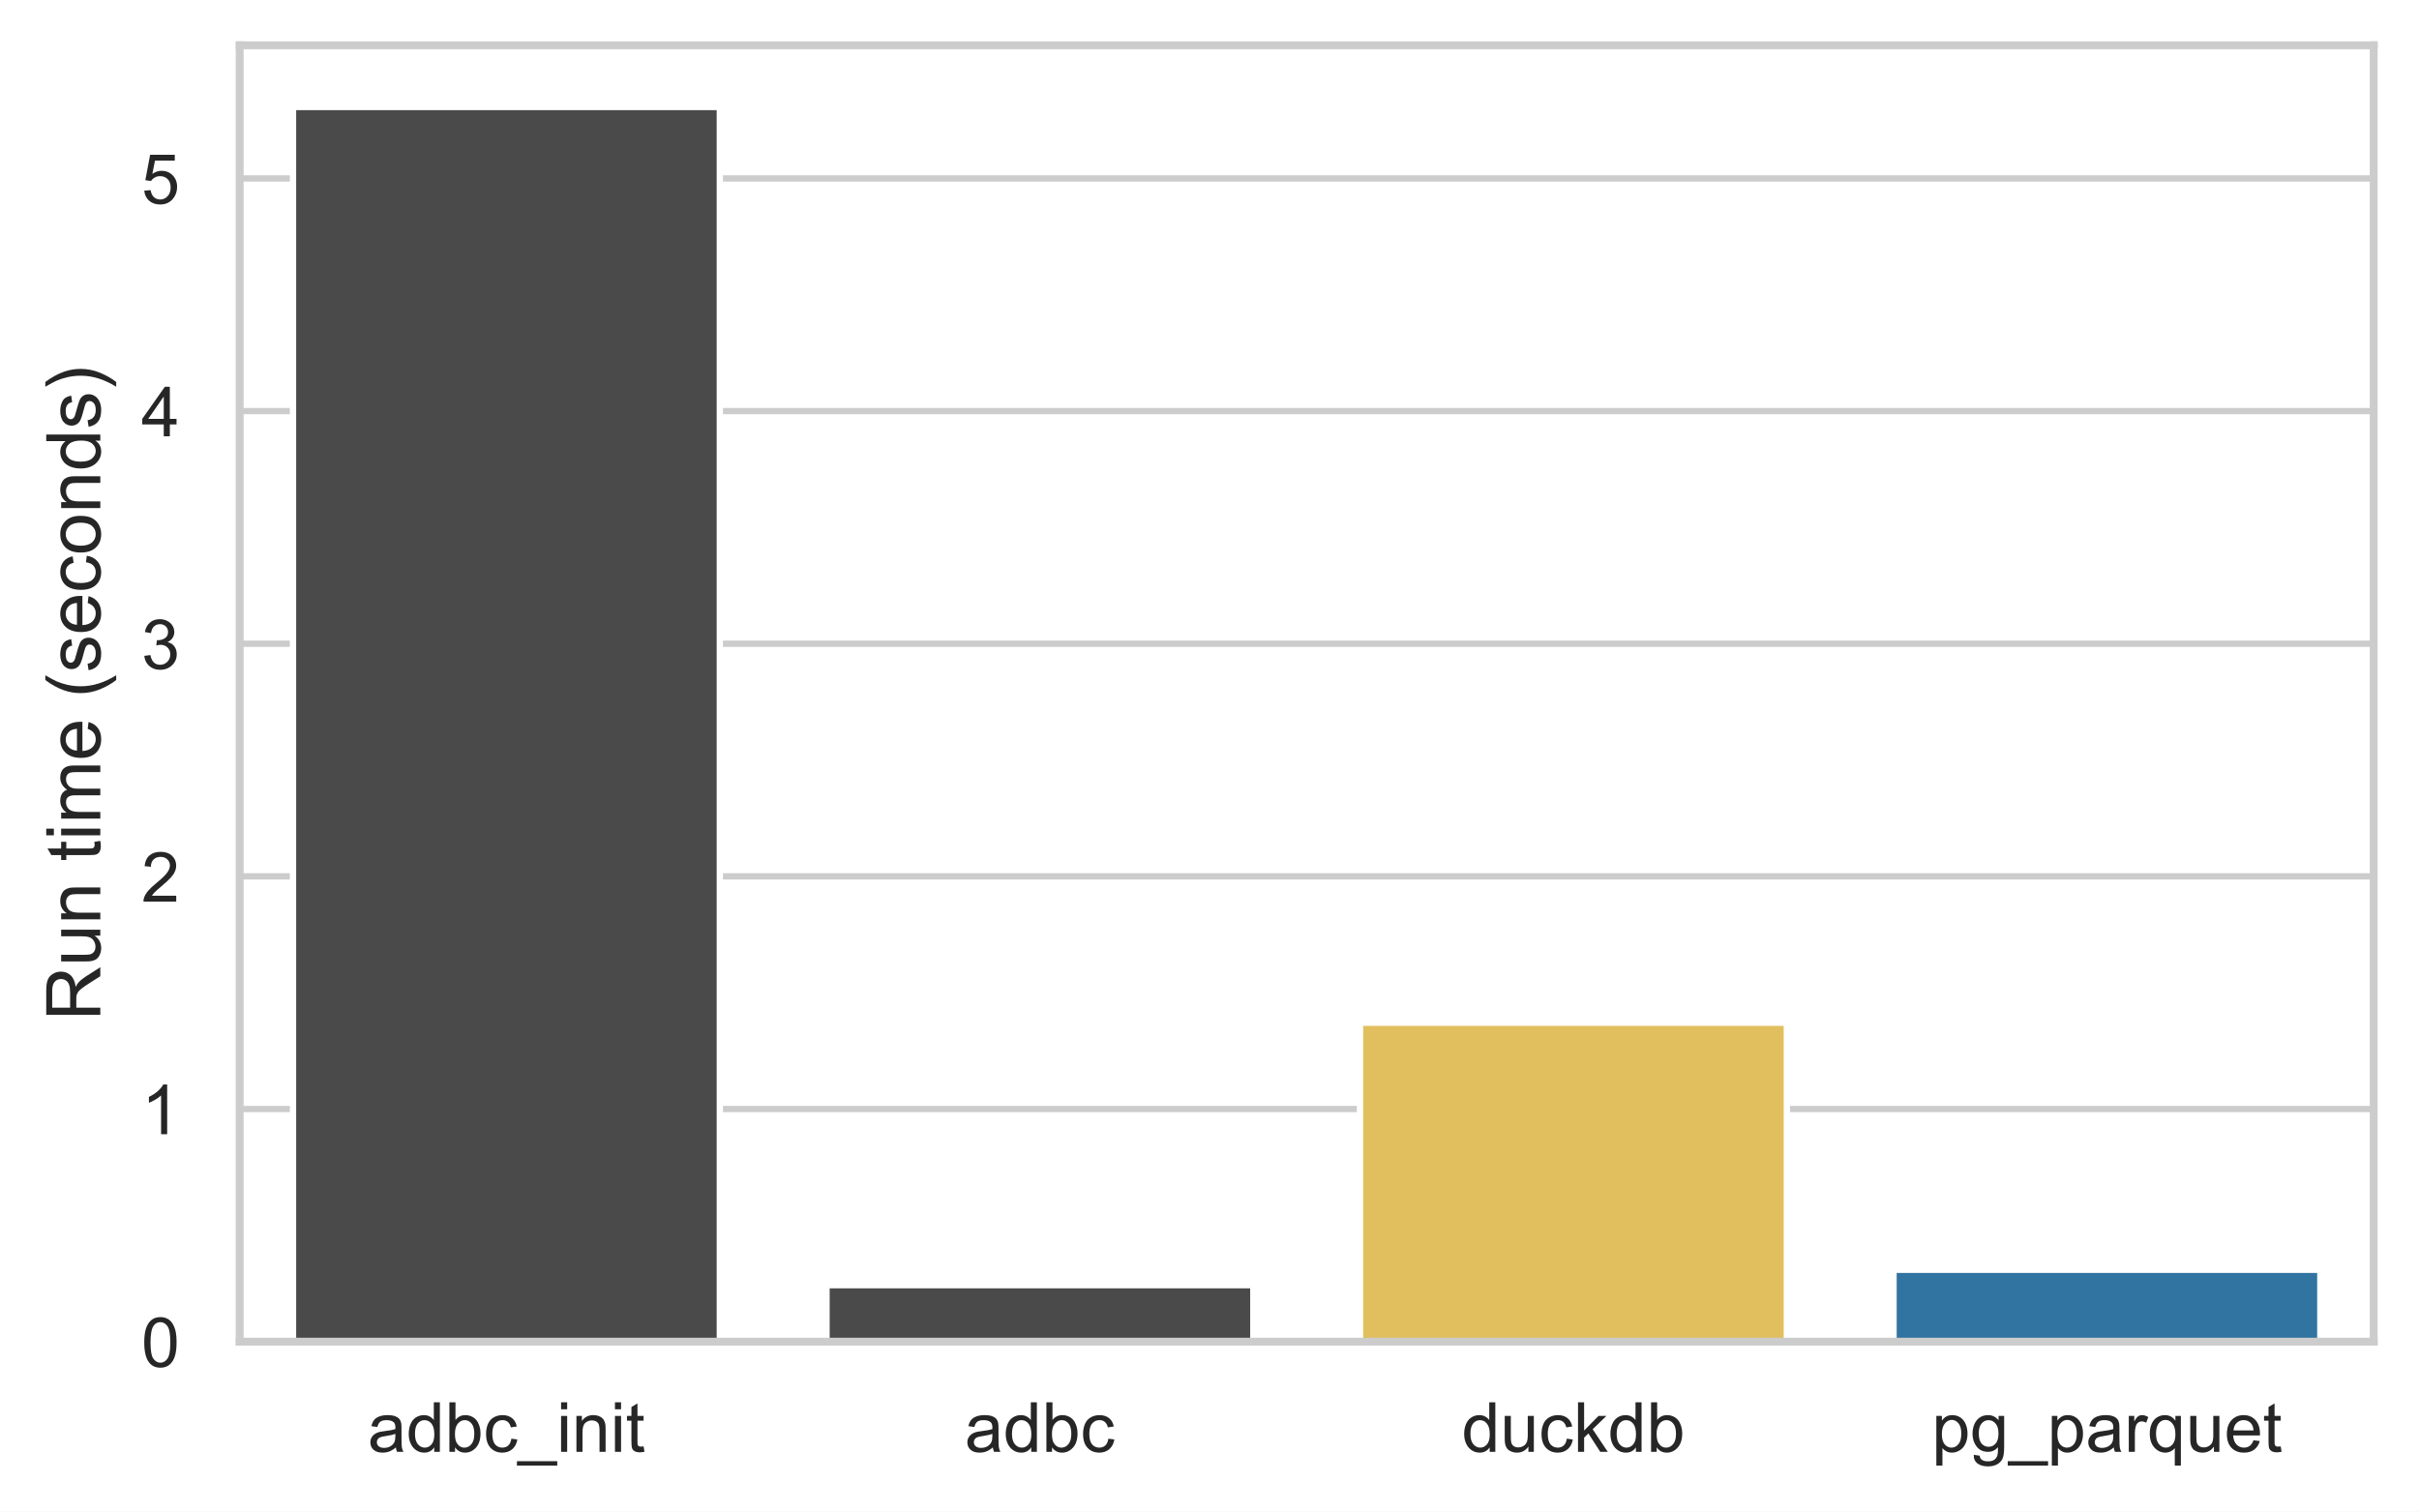
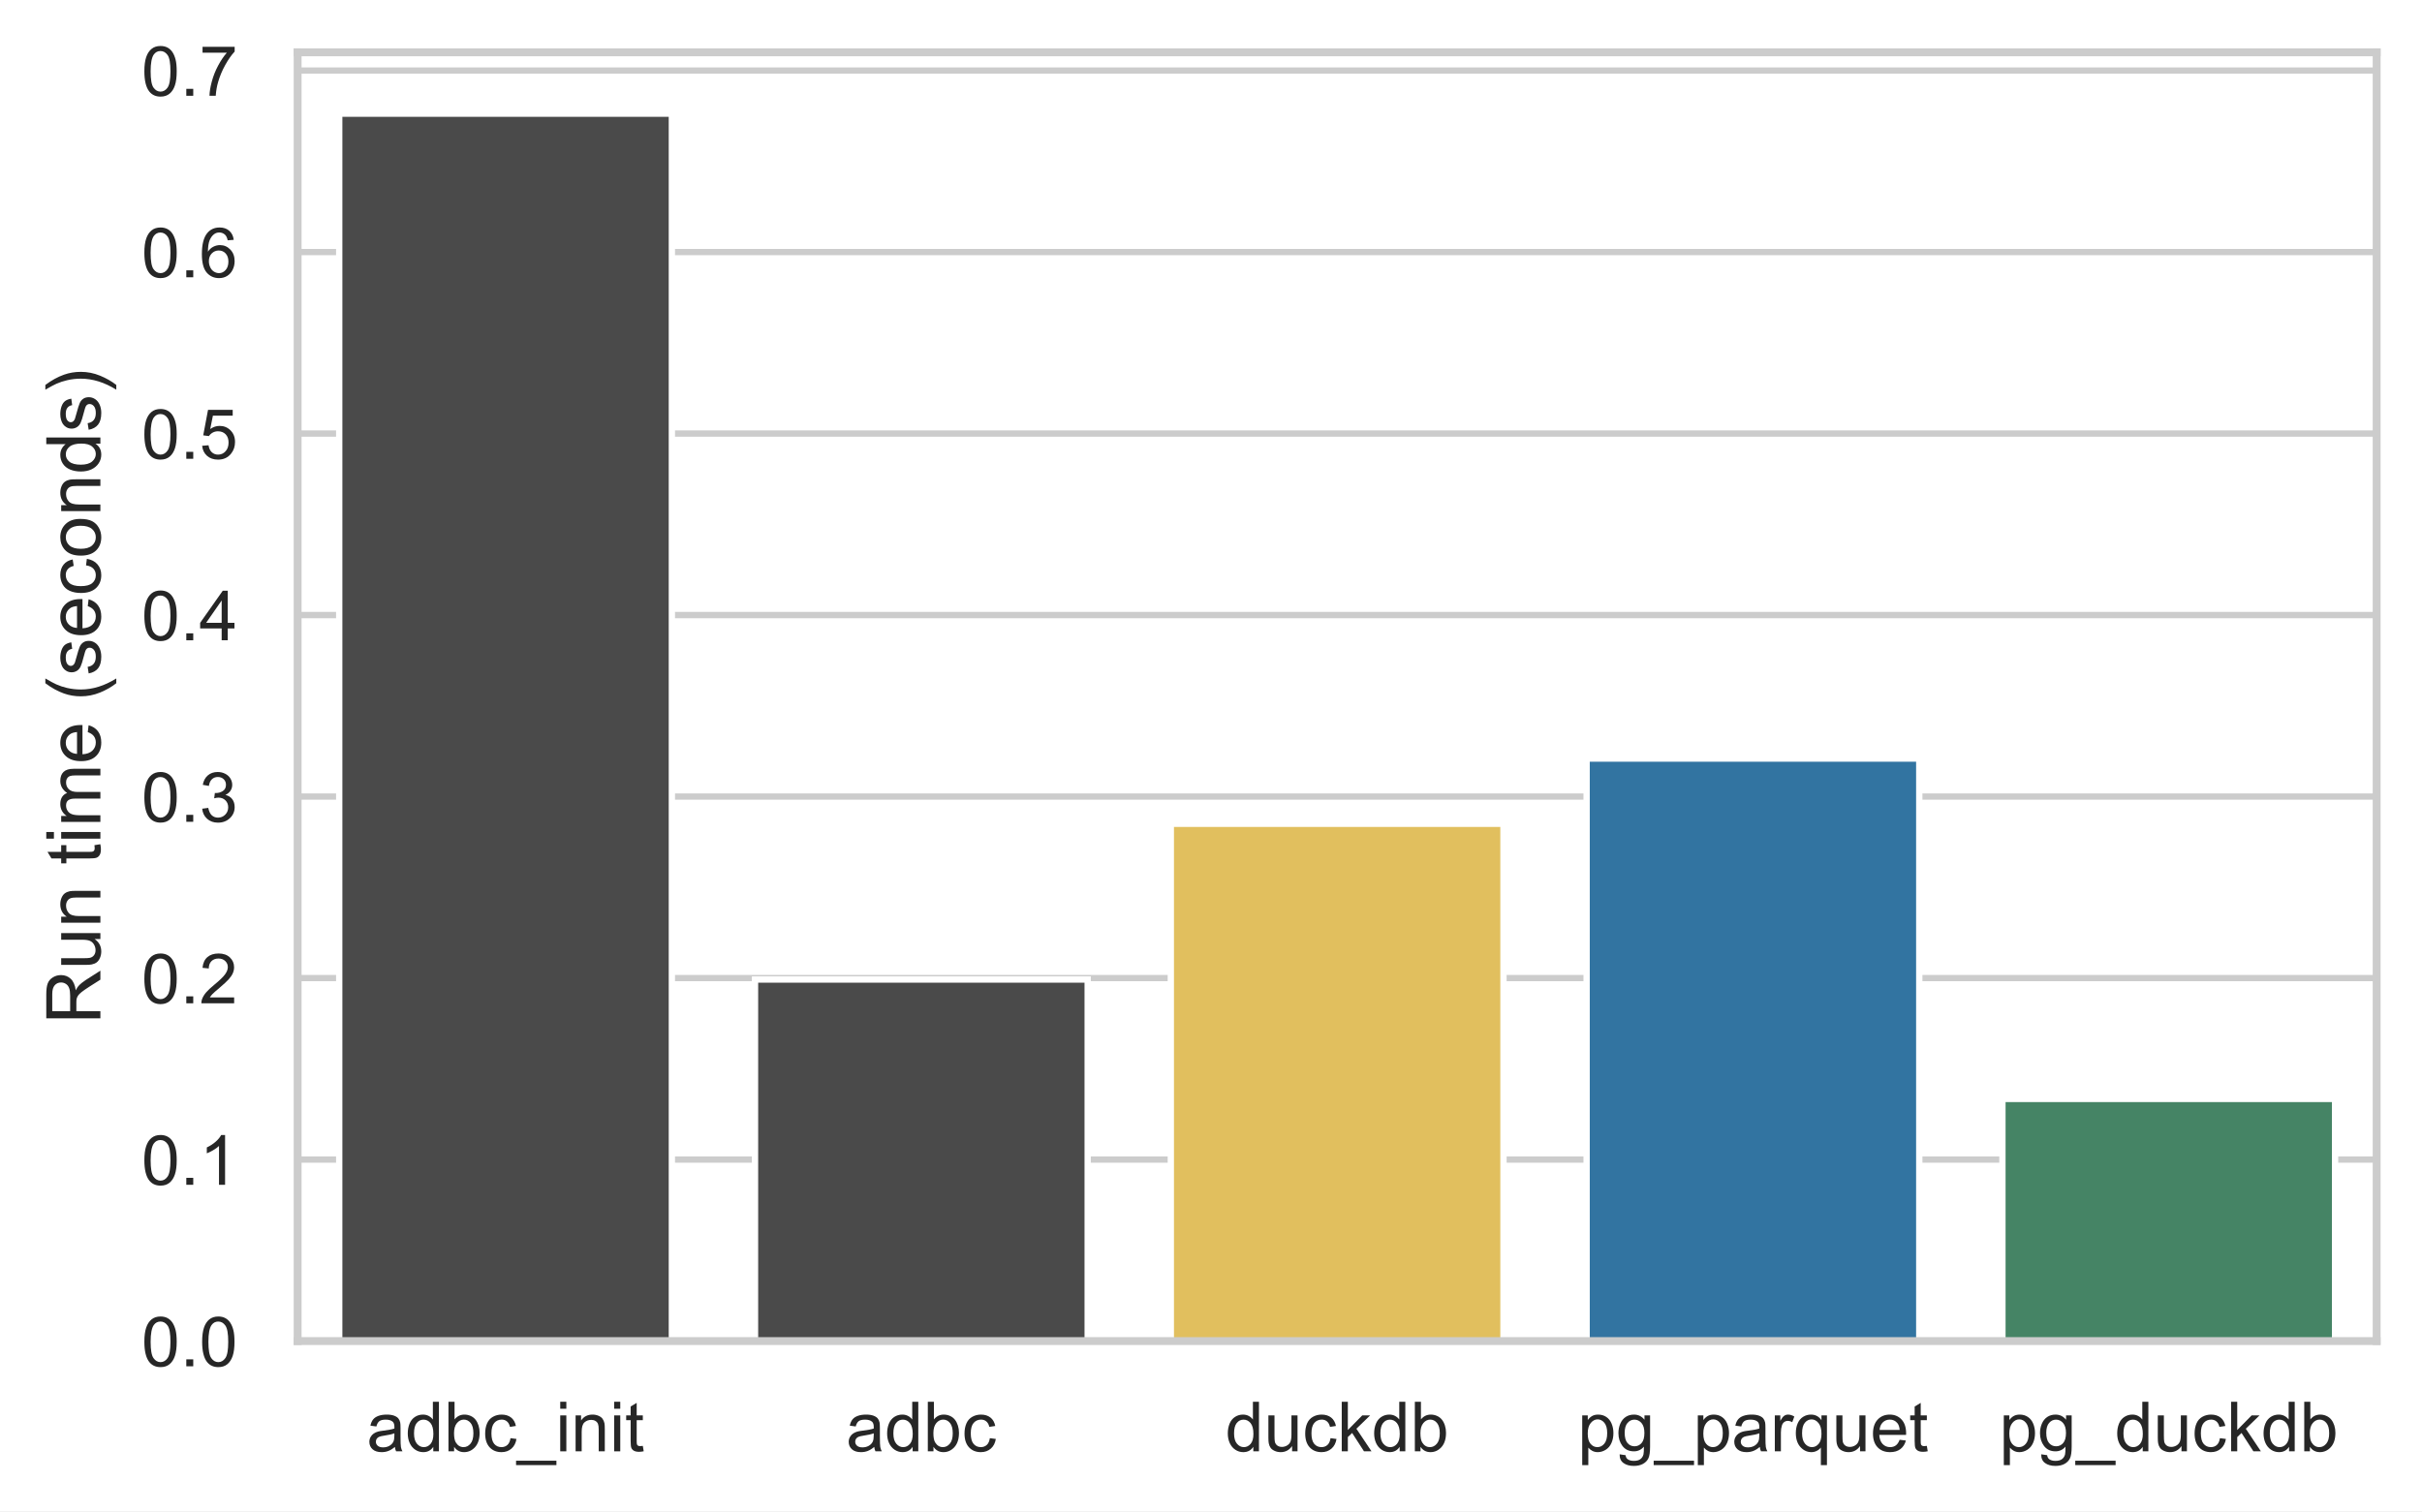
- <svg xmlns="http://www.w3.org/2000/svg" xmlns:xlink="http://www.w3.org/1999/xlink" width="384.334pt" height="240.239pt" viewBox="0 0 384.334 240.239" version="1.1">
+ <svg xmlns="http://www.w3.org/2000/svg" xmlns:xlink="http://www.w3.org/1999/xlink" width="384.507pt" height="239.968pt" viewBox="0 0 384.507 239.968" version="1.1">
  <defs>
    <style type="text/css">*{stroke-linejoin: round; stroke-linecap: butt}</style>
  </defs>
  <g id="figure_1">
    <g id="patch_1">
-       <path d="M 0 240.239  L 384.334 240.239  L 384.334 0  L 0 0  z " style="fill: #ffffff" />
+       <path d="M 0 239.968  L 384.507 239.968  L 384.507 0  L 0 0  z " style="fill: #ffffff" />
    </g>
    <g id="axes_1">
      <g id="patch_2">
-         <path d="M 38.079 213.215  L 377.134 213.215  L 377.134 7.2  L 38.079 7.2  z " style="fill: #ffffff" />
+         <path d="M 47.252 212.944  L 377.307 212.944  L 377.307 8.309  L 47.252 8.309  z " style="fill: #ffffff" />
      </g>
      <g id="matplotlib.axis_1">
        <g id="xtick_1">
          <g id="text_1">
-             <g style="fill: #262626" transform="translate(58.4462 230.7234) scale(0.11 -0.11)">
+             <g style="fill: #262626" transform="translate(58.2428 230.4526) scale(0.11 -0.11)">
              <defs>
                <path id="ArialMT-44" d="M 2588 409  Q 2275 144 1986 34  Q 1697 -75 1366 -75  Q 819 -75 525 192  Q 231 459 231 875  Q 231 1119 342 1320  Q 453 1522 633 1644  Q 813 1766 1038 1828  Q 1203 1872 1538 1913  Q 2219 1994 2541 2106  Q 2544 2222 2544 2253  Q 2544 2597 2384 2738  Q 2169 2928 1744 2928  Q 1347 2928 1158 2789  Q 969 2650 878 2297  L 328 2372  Q 403 2725 575 2942  Q 747 3159 1072 3276  Q 1397 3394 1825 3394  Q 2250 3394 2515 3294  Q 2781 3194 2906 3042  Q 3031 2891 3081 2659  Q 3109 2516 3109 2141  L 3109 1391  Q 3109 606 3145 398  Q 3181 191 3288 0  L 2700 0  Q 2613 175 2588 409  z M 2541 1666  Q 2234 1541 1622 1453  Q 1275 1403 1131 1340  Q 988 1278 909 1158  Q 831 1038 831 891  Q 831 666 1001 516  Q 1172 366 1500 366  Q 1825 366 2078 508  Q 2331 650 2450 897  Q 2541 1088 2541 1459  L 2541 1666  z " transform="scale(0.015625)" />
                <path id="ArialMT-47" d="M 2575 0  L 2575 419  Q 2259 -75 1647 -75  Q 1250 -75 917 144  Q 584 363 401 755  Q 219 1147 219 1656  Q 219 2153 384 2558  Q 550 2963 881 3178  Q 1213 3394 1622 3394  Q 1922 3394 2156 3267  Q 2391 3141 2538 2938  L 2538 4581  L 3097 4581  L 3097 0  L 2575 0  z M 797 1656  Q 797 1019 1065 703  Q 1334 388 1700 388  Q 2069 388 2326 689  Q 2584 991 2584 1609  Q 2584 2291 2321 2609  Q 2059 2928 1675 2928  Q 1300 2928 1048 2622  Q 797 2316 797 1656  z " transform="scale(0.015625)" />
                <path id="ArialMT-45" d="M 941 0  L 419 0  L 419 4581  L 981 4581  L 981 2947  Q 1338 3394 1891 3394  Q 2197 3394 2470 3270  Q 2744 3147 2920 2923  Q 3097 2700 3197 2384  Q 3297 2069 3297 1709  Q 3297 856 2875 390  Q 2453 -75 1863 -75  Q 1275 -75 941 416  L 941 0  z M 934 1684  Q 934 1088 1097 822  Q 1363 388 1816 388  Q 2184 388 2453 708  Q 2722 1028 2722 1663  Q 2722 2313 2464 2622  Q 2206 2931 1841 2931  Q 1472 2931 1203 2611  Q 934 2291 934 1684  z " transform="scale(0.015625)" />
                <path id="ArialMT-46" d="M 2588 1216  L 3141 1144  Q 3050 572 2676 248  Q 2303 -75 1759 -75  Q 1078 -75 664 370  Q 250 816 250 1647  Q 250 2184 428 2587  Q 606 2991 970 3192  Q 1334 3394 1763 3394  Q 2303 3394 2647 3120  Q 2991 2847 3088 2344  L 2541 2259  Q 2463 2594 2264 2762  Q 2066 2931 1784 2931  Q 1359 2931 1093 2626  Q 828 2322 828 1663  Q 828 994 1084 691  Q 1341 388 1753 388  Q 2084 388 2306 591  Q 2528 794 2588 1216  z " transform="scale(0.015625)" />
                <path id="ArialMT-42" d="M -97 -1272  L -97 -866  L 3631 -866  L 3631 -1272  L -97 -1272  z " transform="scale(0.015625)" />
                <path id="ArialMT-4c" d="M 425 3934  L 425 4581  L 988 4581  L 988 3934  L 425 3934  z M 425 0  L 425 3319  L 988 3319  L 988 0  L 425 0  z " transform="scale(0.015625)" />
                <path id="ArialMT-51" d="M 422 0  L 422 3319  L 928 3319  L 928 2847  Q 1294 3394 1984 3394  Q 2284 3394 2536 3286  Q 2788 3178 2913 3003  Q 3038 2828 3088 2588  Q 3119 2431 3119 2041  L 3119 0  L 2556 0  L 2556 2019  Q 2556 2363 2490 2533  Q 2425 2703 2258 2804  Q 2091 2906 1866 2906  Q 1506 2906 1245 2678  Q 984 2450 984 1813  L 984 0  L 422 0  z " transform="scale(0.015625)" />
                <path id="ArialMT-57" d="M 1650 503  L 1731 6  Q 1494 -44 1306 -44  Q 1000 -44 831 53  Q 663 150 594 308  Q 525 466 525 972  L 525 2881  L 113 2881  L 113 3319  L 525 3319  L 525 4141  L 1084 4478  L 1084 3319  L 1650 3319  L 1650 2881  L 1084 2881  L 1084 941  Q 1084 700 1114 631  Q 1144 563 1211 522  Q 1278 481 1403 481  Q 1497 481 1650 503  z " transform="scale(0.015625)" />
              </defs>
              <use xlink:href="#ArialMT-44" />
              <use xlink:href="#ArialMT-47" transform="translate(55.60938 0)" />
              <use xlink:href="#ArialMT-45" transform="translate(111.2188 0)" />
              <use xlink:href="#ArialMT-46" transform="translate(166.8281 0)" />
              <use xlink:href="#ArialMT-42" transform="translate(216.8281 0)" />
              <use xlink:href="#ArialMT-4c" transform="translate(272.4375 0)" />
              <use xlink:href="#ArialMT-51" transform="translate(294.6562 0)" />
              <use xlink:href="#ArialMT-4c" transform="translate(350.2656 0)" />
              <use xlink:href="#ArialMT-57" transform="translate(372.4844 0)" />
            </g>
          </g>
        </g>
        <g id="xtick_2">
          <g id="text_2">
-             <g style="fill: #262626" transform="translate(153.2989 230.7234) scale(0.11 -0.11)">
+             <g style="fill: #262626" transform="translate(134.3428 230.4526) scale(0.11 -0.11)">
              <use xlink:href="#ArialMT-44" />
              <use xlink:href="#ArialMT-47" transform="translate(55.60938 0)" />
              <use xlink:href="#ArialMT-45" transform="translate(111.2188 0)" />
              <use xlink:href="#ArialMT-46" transform="translate(166.8281 0)" />
            </g>
          </g>
        </g>
        <g id="xtick_3">
          <g id="text_3">
-             <g style="fill: #262626" transform="translate(232.2541 230.7234) scale(0.11 -0.11)">
+             <g style="fill: #262626" transform="translate(194.5452 230.4526) scale(0.11 -0.11)">
              <defs>
                <path id="ArialMT-58" d="M 2597 0  L 2597 488  Q 2209 -75 1544 -75  Q 1250 -75 995 37  Q 741 150 617 320  Q 494 491 444 738  Q 409 903 409 1263  L 409 3319  L 972 3319  L 972 1478  Q 972 1038 1006 884  Q 1059 663 1231 536  Q 1403 409 1656 409  Q 1909 409 2131 539  Q 2353 669 2445 892  Q 2538 1116 2538 1541  L 2538 3319  L 3100 3319  L 3100 0  L 2597 0  z " transform="scale(0.015625)" />
                <path id="ArialMT-4e" d="M 425 0  L 425 4581  L 988 4581  L 988 1969  L 2319 3319  L 3047 3319  L 1778 2088  L 3175 0  L 2481 0  L 1384 1697  L 988 1316  L 988 0  L 425 0  z " transform="scale(0.015625)" />
              </defs>
              <use xlink:href="#ArialMT-47" />
              <use xlink:href="#ArialMT-58" transform="translate(55.60938 0)" />
              <use xlink:href="#ArialMT-46" transform="translate(111.2188 0)" />
              <use xlink:href="#ArialMT-4e" transform="translate(161.2188 0)" />
              <use xlink:href="#ArialMT-47" transform="translate(211.2188 0)" />
              <use xlink:href="#ArialMT-45" transform="translate(266.8281 0)" />
            </g>
          </g>
        </g>
        <g id="xtick_4">
          <g id="text_4">
-             <g style="fill: #262626" transform="translate(306.9243 230.7234) scale(0.11 -0.11)">
+             <g style="fill: #262626" transform="translate(250.4628 230.4526) scale(0.11 -0.11)">
              <defs>
                <path id="ArialMT-53" d="M 422 -1272  L 422 3319  L 934 3319  L 934 2888  Q 1116 3141 1344 3267  Q 1572 3394 1897 3394  Q 2322 3394 2647 3175  Q 2972 2956 3137 2557  Q 3303 2159 3303 1684  Q 3303 1175 3120 767  Q 2938 359 2589 142  Q 2241 -75 1856 -75  Q 1575 -75 1351 44  Q 1128 163 984 344  L 984 -1272  L 422 -1272  z M 931 1641  Q 931 1000 1190 694  Q 1450 388 1819 388  Q 2194 388 2461 705  Q 2728 1022 2728 1688  Q 2728 2322 2467 2637  Q 2206 2953 1844 2953  Q 1484 2953 1207 2617  Q 931 2281 931 1641  z " transform="scale(0.015625)" />
                <path id="ArialMT-4a" d="M 319 -275  L 866 -356  Q 900 -609 1056 -725  Q 1266 -881 1628 -881  Q 2019 -881 2231 -725  Q 2444 -569 2519 -288  Q 2563 -116 2559 434  Q 2191 0 1641 0  Q 956 0 581 494  Q 206 988 206 1678  Q 206 2153 378 2554  Q 550 2956 876 3175  Q 1203 3394 1644 3394  Q 2231 3394 2613 2919  L 2613 3319  L 3131 3319  L 3131 450  Q 3131 -325 2973 -648  Q 2816 -972 2473 -1159  Q 2131 -1347 1631 -1347  Q 1038 -1347 672 -1080  Q 306 -813 319 -275  z M 784 1719  Q 784 1066 1043 766  Q 1303 466 1694 466  Q 2081 466 2343 764  Q 2606 1063 2606 1700  Q 2606 2309 2336 2618  Q 2066 2928 1684 2928  Q 1309 2928 1046 2623  Q 784 2319 784 1719  z " transform="scale(0.015625)" />
                <path id="ArialMT-55" d="M 416 0  L 416 3319  L 922 3319  L 922 2816  Q 1116 3169 1280 3281  Q 1444 3394 1641 3394  Q 1925 3394 2219 3213  L 2025 2691  Q 1819 2813 1613 2813  Q 1428 2813 1281 2702  Q 1134 2591 1072 2394  Q 978 2094 978 1738  L 978 0  L 416 0  z " transform="scale(0.015625)" />
                <path id="ArialMT-54" d="M 2538 -1272  L 2538 353  Q 2406 169 2170 47  Q 1934 -75 1669 -75  Q 1078 -75 651 397  Q 225 869 225 1691  Q 225 2191 398 2587  Q 572 2984 901 3189  Q 1231 3394 1625 3394  Q 2241 3394 2594 2875  L 2594 3319  L 3100 3319  L 3100 -1272  L 2538 -1272  z M 803 1669  Q 803 1028 1072 708  Q 1341 388 1716 388  Q 2075 388 2334 692  Q 2594 997 2594 1619  Q 2594 2281 2320 2615  Q 2047 2950 1678 2950  Q 1313 2950 1058 2639  Q 803 2328 803 1669  z " transform="scale(0.015625)" />
                <path id="ArialMT-48" d="M 2694 1069  L 3275 997  Q 3138 488 2766 206  Q 2394 -75 1816 -75  Q 1088 -75 661 373  Q 234 822 234 1631  Q 234 2469 665 2931  Q 1097 3394 1784 3394  Q 2450 3394 2872 2941  Q 3294 2488 3294 1666  Q 3294 1616 3291 1516  L 816 1516  Q 847 969 1125 678  Q 1403 388 1819 388  Q 2128 388 2347 550  Q 2566 713 2694 1069  z M 847 1978  L 2700 1978  Q 2663 2397 2488 2606  Q 2219 2931 1791 2931  Q 1403 2931 1139 2672  Q 875 2413 847 1978  z " transform="scale(0.015625)" />
              </defs>
              <use xlink:href="#ArialMT-53" />
              <use xlink:href="#ArialMT-4a" transform="translate(55.60938 0)" />
              <use xlink:href="#ArialMT-42" transform="translate(111.2188 0)" />
              <use xlink:href="#ArialMT-53" transform="translate(166.8281 0)" />
              <use xlink:href="#ArialMT-44" transform="translate(222.4375 0)" />
              <use xlink:href="#ArialMT-55" transform="translate(278.0469 0)" />
              <use xlink:href="#ArialMT-54" transform="translate(311.3438 0)" />
              <use xlink:href="#ArialMT-58" transform="translate(366.9531 0)" />
              <use xlink:href="#ArialMT-48" transform="translate(422.5625 0)" />
              <use xlink:href="#ArialMT-57" transform="translate(478.1719 0)" />
            </g>
          </g>
        </g>
+         <g id="xtick_5">
+           <g id="text_5">
+             <g style="fill: #262626" transform="translate(317.3915 230.4526) scale(0.11 -0.11)">
+               <use xlink:href="#ArialMT-53" />
+               <use xlink:href="#ArialMT-4a" transform="translate(55.60938 0)" />
+               <use xlink:href="#ArialMT-42" transform="translate(111.2188 0)" />
+               <use xlink:href="#ArialMT-47" transform="translate(166.8281 0)" />
+               <use xlink:href="#ArialMT-58" transform="translate(222.4375 0)" />
+               <use xlink:href="#ArialMT-46" transform="translate(278.0469 0)" />
+               <use xlink:href="#ArialMT-4e" transform="translate(328.0469 0)" />
+               <use xlink:href="#ArialMT-47" transform="translate(378.0469 0)" />
+               <use xlink:href="#ArialMT-45" transform="translate(433.6562 0)" />
+             </g>
+           </g>
+         </g>
      </g>
      <g id="matplotlib.axis_2">
        <g id="ytick_1">
          <g id="line2d_1">
-             <path d="M 38.079 213.215  L 377.134 213.215  " clip-path="url(#pd371ccd9eb)" style="fill: none; stroke: #cccccc; stroke-linecap: round" />
-           </g>
-           <g id="text_5">
-             <g style="fill: #262626" transform="translate(22.46195 217.2192) scale(0.11 -0.11)">
+             <path d="M 47.252 212.944  L 377.307 212.944  " clip-path="url(#pe23a78ed2b)" style="fill: none; stroke: #cccccc; stroke-linecap: round" />
+           </g>
+           <g id="text_6">
+             <g style="fill: #262626" transform="translate(22.46195 216.9484) scale(0.11 -0.11)">
              <defs>
                <path id="ArialMT-13" d="M 266 2259  Q 266 3072 433 3567  Q 600 4063 929 4331  Q 1259 4600 1759 4600  Q 2128 4600 2406 4451  Q 2684 4303 2865 4023  Q 3047 3744 3150 3342  Q 3253 2941 3253 2259  Q 3253 1453 3087 958  Q 2922 463 2592 192  Q 2263 -78 1759 -78  Q 1097 -78 719 397  Q 266 969 266 2259  z M 844 2259  Q 844 1131 1108 757  Q 1372 384 1759 384  Q 2147 384 2411 759  Q 2675 1134 2675 2259  Q 2675 3391 2411 3762  Q 2147 4134 1753 4134  Q 1366 4134 1134 3806  Q 844 3388 844 2259  z " transform="scale(0.015625)" />
-               </defs>
-               <use xlink:href="#ArialMT-13" />
+                 <path id="ArialMT-11" d="M 581 0  L 581 641  L 1222 641  L 1222 0  L 581 0  z " transform="scale(0.015625)" />
+               </defs>
+               <use xlink:href="#ArialMT-13" />
+               <use xlink:href="#ArialMT-11" transform="translate(55.60938 0)" />
+               <use xlink:href="#ArialMT-13" transform="translate(83.39062 0)" />
            </g>
          </g>
        </g>
        <g id="ytick_2">
          <g id="line2d_2">
-             <path d="M 38.079 176.244  L 377.134 176.244  " clip-path="url(#pd371ccd9eb)" style="fill: none; stroke: #cccccc; stroke-linecap: round" />
-           </g>
-           <g id="text_6">
-             <g style="fill: #262626" transform="translate(22.46195 180.2481) scale(0.11 -0.11)">
+             <path d="M 47.252 184.124  L 377.307 184.124  " clip-path="url(#pe23a78ed2b)" style="fill: none; stroke: #cccccc; stroke-linecap: round" />
+           </g>
+           <g id="text_7">
+             <g style="fill: #262626" transform="translate(22.46195 188.1284) scale(0.11 -0.11)">
              <defs>
                <path id="ArialMT-14" d="M 2384 0  L 1822 0  L 1822 3584  Q 1619 3391 1289 3197  Q 959 3003 697 2906  L 697 3450  Q 1169 3672 1522 3987  Q 1875 4303 2022 4600  L 2384 4600  L 2384 0  z " transform="scale(0.015625)" />
              </defs>
-               <use xlink:href="#ArialMT-14" />
+               <use xlink:href="#ArialMT-13" />
+               <use xlink:href="#ArialMT-11" transform="translate(55.60938 0)" />
+               <use xlink:href="#ArialMT-14" transform="translate(83.39062 0)" />
            </g>
          </g>
        </g>
        <g id="ytick_3">
          <g id="line2d_3">
-             <path d="M 38.079 139.273  L 377.134 139.273  " clip-path="url(#pd371ccd9eb)" style="fill: none; stroke: #cccccc; stroke-linecap: round" />
-           </g>
-           <g id="text_7">
-             <g style="fill: #262626" transform="translate(22.46195 143.277) scale(0.11 -0.11)">
+             <path d="M 47.252 155.304  L 377.307 155.304  " clip-path="url(#pe23a78ed2b)" style="fill: none; stroke: #cccccc; stroke-linecap: round" />
+           </g>
+           <g id="text_8">
+             <g style="fill: #262626" transform="translate(22.46195 159.3084) scale(0.11 -0.11)">
              <defs>
                <path id="ArialMT-15" d="M 3222 541  L 3222 0  L 194 0  Q 188 203 259 391  Q 375 700 629 1000  Q 884 1300 1366 1694  Q 2113 2306 2375 2664  Q 2638 3022 2638 3341  Q 2638 3675 2398 3904  Q 2159 4134 1775 4134  Q 1369 4134 1125 3890  Q 881 3647 878 3216  L 300 3275  Q 359 3922 746 4261  Q 1134 4600 1788 4600  Q 2447 4600 2831 4234  Q 3216 3869 3216 3328  Q 3216 3053 3103 2787  Q 2991 2522 2730 2228  Q 2469 1934 1863 1422  Q 1356 997 1212 845  Q 1069 694 975 541  L 3222 541  z " transform="scale(0.015625)" />
              </defs>
-               <use xlink:href="#ArialMT-15" />
+               <use xlink:href="#ArialMT-13" />
+               <use xlink:href="#ArialMT-11" transform="translate(55.60938 0)" />
+               <use xlink:href="#ArialMT-15" transform="translate(83.39062 0)" />
            </g>
          </g>
        </g>
        <g id="ytick_4">
          <g id="line2d_4">
-             <path d="M 38.079 102.302  L 377.134 102.302  " clip-path="url(#pd371ccd9eb)" style="fill: none; stroke: #cccccc; stroke-linecap: round" />
-           </g>
-           <g id="text_8">
-             <g style="fill: #262626" transform="translate(22.46195 106.3059) scale(0.11 -0.11)">
+             <path d="M 47.252 126.484  L 377.307 126.484  " clip-path="url(#pe23a78ed2b)" style="fill: none; stroke: #cccccc; stroke-linecap: round" />
+           </g>
+           <g id="text_9">
+             <g style="fill: #262626" transform="translate(22.46195 130.4884) scale(0.11 -0.11)">
              <defs>
                <path id="ArialMT-16" d="M 269 1209  L 831 1284  Q 928 806 1161 595  Q 1394 384 1728 384  Q 2125 384 2398 659  Q 2672 934 2672 1341  Q 2672 1728 2419 1979  Q 2166 2231 1775 2231  Q 1616 2231 1378 2169  L 1441 2663  Q 1497 2656 1531 2656  Q 1891 2656 2178 2843  Q 2466 3031 2466 3422  Q 2466 3731 2256 3934  Q 2047 4138 1716 4138  Q 1388 4138 1169 3931  Q 950 3725 888 3313  L 325 3413  Q 428 3978 793 4289  Q 1159 4600 1703 4600  Q 2078 4600 2393 4439  Q 2709 4278 2876 4000  Q 3044 3722 3044 3409  Q 3044 3113 2884 2869  Q 2725 2625 2413 2481  Q 2819 2388 3044 2092  Q 3269 1797 3269 1353  Q 3269 753 2831 336  Q 2394 -81 1725 -81  Q 1122 -81 723 278  Q 325 638 269 1209  z " transform="scale(0.015625)" />
              </defs>
-               <use xlink:href="#ArialMT-16" />
+               <use xlink:href="#ArialMT-13" />
+               <use xlink:href="#ArialMT-11" transform="translate(55.60938 0)" />
+               <use xlink:href="#ArialMT-16" transform="translate(83.39062 0)" />
            </g>
          </g>
        </g>
        <g id="ytick_5">
          <g id="line2d_5">
-             <path d="M 38.079 65.331  L 377.134 65.331  " clip-path="url(#pd371ccd9eb)" style="fill: none; stroke: #cccccc; stroke-linecap: round" />
-           </g>
-           <g id="text_9">
-             <g style="fill: #262626" transform="translate(22.46195 69.33483) scale(0.11 -0.11)">
+             <path d="M 47.252 97.664  L 377.307 97.664  " clip-path="url(#pe23a78ed2b)" style="fill: none; stroke: #cccccc; stroke-linecap: round" />
+           </g>
+           <g id="text_10">
+             <g style="fill: #262626" transform="translate(22.46195 101.6684) scale(0.11 -0.11)">
              <defs>
                <path id="ArialMT-17" d="M 2069 0  L 2069 1097  L 81 1097  L 81 1613  L 2172 4581  L 2631 4581  L 2631 1613  L 3250 1613  L 3250 1097  L 2631 1097  L 2631 0  L 2069 0  z M 2069 1613  L 2069 3678  L 634 1613  L 2069 1613  z " transform="scale(0.015625)" />
              </defs>
-               <use xlink:href="#ArialMT-17" />
+               <use xlink:href="#ArialMT-13" />
+               <use xlink:href="#ArialMT-11" transform="translate(55.60938 0)" />
+               <use xlink:href="#ArialMT-17" transform="translate(83.39062 0)" />
            </g>
          </g>
        </g>
        <g id="ytick_6">
          <g id="line2d_6">
-             <path d="M 38.079 28.36  L 377.134 28.36  " clip-path="url(#pd371ccd9eb)" style="fill: none; stroke: #cccccc; stroke-linecap: round" />
-           </g>
-           <g id="text_10">
-             <g style="fill: #262626" transform="translate(22.46195 32.36374) scale(0.11 -0.11)">
+             <path d="M 47.252 68.844  L 377.307 68.844  " clip-path="url(#pe23a78ed2b)" style="fill: none; stroke: #cccccc; stroke-linecap: round" />
+           </g>
+           <g id="text_11">
+             <g style="fill: #262626" transform="translate(22.46195 72.84834) scale(0.11 -0.11)">
              <defs>
                <path id="ArialMT-18" d="M 266 1200  L 856 1250  Q 922 819 1161 601  Q 1400 384 1738 384  Q 2144 384 2425 690  Q 2706 997 2706 1503  Q 2706 1984 2436 2262  Q 2166 2541 1728 2541  Q 1456 2541 1237 2417  Q 1019 2294 894 2097  L 366 2166  L 809 4519  L 3088 4519  L 3088 3981  L 1259 3981  L 1013 2750  Q 1425 3038 1878 3038  Q 2478 3038 2890 2622  Q 3303 2206 3303 1553  Q 3303 931 2941 478  Q 2500 -78 1738 -78  Q 1113 -78 717 272  Q 322 622 266 1200  z " transform="scale(0.015625)" />
              </defs>
-               <use xlink:href="#ArialMT-18" />
-             </g>
-           </g>
-         </g>
-         <g id="text_11">
-           <g style="fill: #262626" transform="translate(15.93633 162.2238) rotate(-90) scale(0.12 -0.12)">
+               <use xlink:href="#ArialMT-13" />
+               <use xlink:href="#ArialMT-11" transform="translate(55.60938 0)" />
+               <use xlink:href="#ArialMT-18" transform="translate(83.39062 0)" />
+             </g>
+           </g>
+         </g>
+         <g id="ytick_7">
+           <g id="line2d_7">
+             <path d="M 47.252 40.024  L 377.307 40.024  " clip-path="url(#pe23a78ed2b)" style="fill: none; stroke: #cccccc; stroke-linecap: round" />
+           </g>
+           <g id="text_12">
+             <g style="fill: #262626" transform="translate(22.46195 44.02832) scale(0.11 -0.11)">
+               <defs>
+                 <path id="ArialMT-19" d="M 3184 3459  L 2625 3416  Q 2550 3747 2413 3897  Q 2184 4138 1850 4138  Q 1581 4138 1378 3988  Q 1113 3794 959 3422  Q 806 3050 800 2363  Q 1003 2672 1297 2822  Q 1591 2972 1913 2972  Q 2475 2972 2870 2558  Q 3266 2144 3266 1488  Q 3266 1056 3080 686  Q 2894 316 2569 119  Q 2244 -78 1831 -78  Q 1128 -78 684 439  Q 241 956 241 2144  Q 241 3472 731 4075  Q 1159 4600 1884 4600  Q 2425 4600 2770 4297  Q 3116 3994 3184 3459  z M 888 1484  Q 888 1194 1011 928  Q 1134 663 1356 523  Q 1578 384 1822 384  Q 2178 384 2434 671  Q 2691 959 2691 1453  Q 2691 1928 2437 2201  Q 2184 2475 1800 2475  Q 1419 2475 1153 2201  Q 888 1928 888 1484  z " transform="scale(0.015625)" />
+               </defs>
+               <use xlink:href="#ArialMT-13" />
+               <use xlink:href="#ArialMT-11" transform="translate(55.60938 0)" />
+               <use xlink:href="#ArialMT-19" transform="translate(83.39062 0)" />
+             </g>
+           </g>
+         </g>
+         <g id="ytick_8">
+           <g id="line2d_8">
+             <path d="M 47.252 11.204  L 377.307 11.204  " clip-path="url(#pe23a78ed2b)" style="fill: none; stroke: #cccccc; stroke-linecap: round" />
+           </g>
+           <g id="text_13">
+             <g style="fill: #262626" transform="translate(22.46195 15.2083) scale(0.11 -0.11)">
+               <defs>
+                 <path id="ArialMT-1a" d="M 303 3981  L 303 4522  L 3269 4522  L 3269 4084  Q 2831 3619 2401 2847  Q 1972 2075 1738 1259  Q 1569 684 1522 0  L 944 0  Q 953 541 1156 1306  Q 1359 2072 1739 2783  Q 2119 3494 2547 3981  L 303 3981  z " transform="scale(0.015625)" />
+               </defs>
+               <use xlink:href="#ArialMT-13" />
+               <use xlink:href="#ArialMT-11" transform="translate(55.60938 0)" />
+               <use xlink:href="#ArialMT-1a" transform="translate(83.39062 0)" />
+             </g>
+           </g>
+         </g>
+         <g id="text_14">
+           <g style="fill: #262626" transform="translate(15.93633 162.6428) rotate(-90) scale(0.12 -0.12)">
            <defs>
              <path id="ArialMT-35" d="M 503 0  L 503 4581  L 2534 4581  Q 3147 4581 3465 4457  Q 3784 4334 3975 4021  Q 4166 3709 4166 3331  Q 4166 2844 3850 2509  Q 3534 2175 2875 2084  Q 3116 1969 3241 1856  Q 3506 1613 3744 1247  L 4541 0  L 3778 0  L 3172 953  Q 2906 1366 2734 1584  Q 2563 1803 2427 1890  Q 2291 1978 2150 2013  Q 2047 2034 1813 2034  L 1109 2034  L 1109 0  L 503 0  z M 1109 2559  L 2413 2559  Q 2828 2559 3062 2645  Q 3297 2731 3419 2920  Q 3541 3109 3541 3331  Q 3541 3656 3305 3865  Q 3069 4075 2559 4075  L 1109 4075  L 1109 2559  z " transform="scale(0.015625)" />
              <path id="ArialMT-3" transform="scale(0.015625)" />
              <path id="ArialMT-50" d="M 422 0  L 422 3319  L 925 3319  L 925 2853  Q 1081 3097 1340 3245  Q 1600 3394 1931 3394  Q 2300 3394 2536 3241  Q 2772 3088 2869 2813  Q 3263 3394 3894 3394  Q 4388 3394 4653 3120  Q 4919 2847 4919 2278  L 4919 0  L 4359 0  L 4359 2091  Q 4359 2428 4304 2576  Q 4250 2725 4106 2815  Q 3963 2906 3769 2906  Q 3419 2906 3187 2673  Q 2956 2441 2956 1928  L 2956 0  L 2394 0  L 2394 2156  Q 2394 2531 2256 2718  Q 2119 2906 1806 2906  Q 1569 2906 1367 2781  Q 1166 2656 1075 2415  Q 984 2175 984 1722  L 984 0  L 422 0  z " transform="scale(0.015625)" />
              <path id="ArialMT-b" d="M 1497 -1347  Q 1031 -759 709 28  Q 388 816 388 1659  Q 388 2403 628 3084  Q 909 3875 1497 4659  L 1900 4659  Q 1522 4009 1400 3731  Q 1209 3300 1100 2831  Q 966 2247 966 1656  Q 966 153 1900 -1347  L 1497 -1347  z " transform="scale(0.015625)" />
              <path id="ArialMT-56" d="M 197 991  L 753 1078  Q 800 744 1014 566  Q 1228 388 1613 388  Q 2000 388 2187 545  Q 2375 703 2375 916  Q 2375 1106 2209 1216  Q 2094 1291 1634 1406  Q 1016 1563 777 1677  Q 538 1791 414 1992  Q 291 2194 291 2438  Q 291 2659 392 2848  Q 494 3038 669 3163  Q 800 3259 1026 3326  Q 1253 3394 1513 3394  Q 1903 3394 2198 3281  Q 2494 3169 2634 2976  Q 2775 2784 2828 2463  L 2278 2388  Q 2241 2644 2061 2787  Q 1881 2931 1553 2931  Q 1166 2931 1000 2803  Q 834 2675 834 2503  Q 834 2394 903 2306  Q 972 2216 1119 2156  Q 1203 2125 1616 2013  Q 2213 1853 2448 1751  Q 2684 1650 2818 1456  Q 2953 1263 2953 975  Q 2953 694 2789 445  Q 2625 197 2315 61  Q 2006 -75 1616 -75  Q 969 -75 630 194  Q 291 463 197 991  z " transform="scale(0.015625)" />
              <path id="ArialMT-52" d="M 213 1659  Q 213 2581 725 3025  Q 1153 3394 1769 3394  Q 2453 3394 2887 2945  Q 3322 2497 3322 1706  Q 3322 1066 3130 698  Q 2938 331 2570 128  Q 2203 -75 1769 -75  Q 1072 -75 642 372  Q 213 819 213 1659  z M 791 1659  Q 791 1022 1069 705  Q 1347 388 1769 388  Q 2188 388 2466 706  Q 2744 1025 2744 1678  Q 2744 2294 2464 2611  Q 2184 2928 1769 2928  Q 1347 2928 1069 2612  Q 791 2297 791 1659  z " transform="scale(0.015625)" />
              <path id="ArialMT-c" d="M 791 -1347  L 388 -1347  Q 1322 153 1322 1656  Q 1322 2244 1188 2822  Q 1081 3291 891 3722  Q 769 4003 388 4659  L 791 4659  Q 1378 3875 1659 3084  Q 1900 2403 1900 1659  Q 1900 816 1576 28  Q 1253 -759 791 -1347  z " transform="scale(0.015625)" />
            </defs>
            <use xlink:href="#ArialMT-35" />
            <use xlink:href="#ArialMT-58" transform="translate(72.21875 0)" />
            <use xlink:href="#ArialMT-51" transform="translate(127.8281 0)" />
            <use xlink:href="#ArialMT-3" transform="translate(183.4375 0)" />
            <use xlink:href="#ArialMT-57" transform="translate(211.2188 0)" />
            <use xlink:href="#ArialMT-4c" transform="translate(239 0)" />
            <use xlink:href="#ArialMT-50" transform="translate(261.2188 0)" />
            <use xlink:href="#ArialMT-48" transform="translate(344.5156 0)" />
            <use xlink:href="#ArialMT-3" transform="translate(400.125 0)" />
            <use xlink:href="#ArialMT-b" transform="translate(427.9062 0)" />
            <use xlink:href="#ArialMT-56" transform="translate(461.2031 0)" />
            <use xlink:href="#ArialMT-48" transform="translate(511.2031 0)" />
            <use xlink:href="#ArialMT-46" transform="translate(566.8125 0)" />
            <use xlink:href="#ArialMT-52" transform="translate(616.8125 0)" />
            <use xlink:href="#ArialMT-51" transform="translate(672.4219 0)" />
            <use xlink:href="#ArialMT-47" transform="translate(728.0312 0)" />
            <use xlink:href="#ArialMT-56" transform="translate(783.6406 0)" />
            <use xlink:href="#ArialMT-c" transform="translate(833.6406 0)" />
          </g>
        </g>
      </g>
      <g id="patch_3">
-         <path d="M 46.555 213.215  L 114.366 213.215  L 114.366 17.01  L 46.555 17.01  z " clip-path="url(#pd371ccd9eb)" style="fill: #4a4a4a; stroke: #ffffff; stroke-linejoin: miter" />
+         <path d="M 53.853 212.944  L 106.662 212.944  L 106.662 18.053  L 53.853 18.053  z " clip-path="url(#pe23a78ed2b)" style="fill: #4a4a4a; stroke: #ffffff; stroke-linejoin: miter" />
      </g>
      <g id="patch_4">
-         <path d="M 131.319 213.215  L 199.13 213.215  L 199.13 204.241  L 131.319 204.241  z " clip-path="url(#pd371ccd9eb)" style="fill: #4a4a4a; stroke: #ffffff; stroke-linejoin: miter" />
+         <path d="M 119.864 212.944  L 172.673 212.944  L 172.673 155.537  L 119.864 155.537  z " clip-path="url(#pe23a78ed2b)" style="fill: #4a4a4a; stroke: #ffffff; stroke-linejoin: miter" />
      </g>
      <g id="patch_5">
-         <path d="M 216.083 213.215  L 283.894 213.215  L 283.894 162.533  L 216.083 162.533  z " clip-path="url(#pd371ccd9eb)" style="fill: #e1bf5e; stroke: #ffffff; stroke-linejoin: miter" />
+         <path d="M 185.875 212.944  L 238.684 212.944  L 238.684 130.803  L 185.875 130.803  z " clip-path="url(#pe23a78ed2b)" style="fill: #e1bf5e; stroke: #ffffff; stroke-linejoin: miter" />
      </g>
      <g id="patch_6">
-         <path d="M 300.846 213.215  L 368.657 213.215  L 368.657 201.789  L 300.846 201.789  z " clip-path="url(#pd371ccd9eb)" style="fill: #3274a1; stroke: #ffffff; stroke-linejoin: miter" />
+         <path d="M 251.886 212.944  L 304.695 212.944  L 304.695 120.447  L 251.886 120.447  z " clip-path="url(#pe23a78ed2b)" style="fill: #3274a1; stroke: #ffffff; stroke-linejoin: miter" />
      </g>
      <g id="patch_7">
-         <path d="M 80.461 213.215  L 80.461 213.215  L 80.461 213.215  L 80.461 213.215  z " clip-path="url(#pd371ccd9eb)" style="fill: #4a4a4a; stroke: #ffffff; stroke-linejoin: miter" />
+         <path d="M 317.897 212.944  L 370.705 212.944  L 370.705 174.496  L 317.897 174.496  z " clip-path="url(#pe23a78ed2b)" style="fill: #458465; stroke: #ffffff; stroke-linejoin: miter" />
      </g>
      <g id="patch_8">
-         <path d="M 80.461 213.215  L 80.461 213.215  L 80.461 213.215  L 80.461 213.215  z " clip-path="url(#pd371ccd9eb)" style="fill: #e1bf5e; stroke: #ffffff; stroke-linejoin: miter" />
+         <path d="M 80.257 212.944  L 80.257 212.944  L 80.257 212.944  L 80.257 212.944  z " clip-path="url(#pe23a78ed2b)" style="fill: #4a4a4a; stroke: #ffffff; stroke-linejoin: miter" />
      </g>
      <g id="patch_9">
-         <path d="M 80.461 213.215  L 80.461 213.215  L 80.461 213.215  L 80.461 213.215  z " clip-path="url(#pd371ccd9eb)" style="fill: #3274a1; stroke: #ffffff; stroke-linejoin: miter" />
-       </g>
-       <g id="line2d_7">
-         <path clip-path="url(#pd371ccd9eb)" style="fill: none; stroke: #424242; stroke-width: 2.25; stroke-linecap: round" />
-       </g>
-       <g id="line2d_8">
-         <path clip-path="url(#pd371ccd9eb)" style="fill: none; stroke: #424242; stroke-width: 2.25; stroke-linecap: round" />
+         <path d="M 80.257 212.944  L 80.257 212.944  L 80.257 212.944  L 80.257 212.944  z " clip-path="url(#pe23a78ed2b)" style="fill: #e1bf5e; stroke: #ffffff; stroke-linejoin: miter" />
+       </g>
+       <g id="patch_10">
+         <path d="M 80.257 212.944  L 80.257 212.944  L 80.257 212.944  L 80.257 212.944  z " clip-path="url(#pe23a78ed2b)" style="fill: #3274a1; stroke: #ffffff; stroke-linejoin: miter" />
+       </g>
+       <g id="patch_11">
+         <path d="M 80.257 212.944  L 80.257 212.944  L 80.257 212.944  L 80.257 212.944  z " clip-path="url(#pe23a78ed2b)" style="fill: #458465; stroke: #ffffff; stroke-linejoin: miter" />
      </g>
      <g id="line2d_9">
-         <path clip-path="url(#pd371ccd9eb)" style="fill: none; stroke: #424242; stroke-width: 2.25; stroke-linecap: round" />
+         <path clip-path="url(#pe23a78ed2b)" style="fill: none; stroke: #424242; stroke-width: 2.25; stroke-linecap: round" />
      </g>
      <g id="line2d_10">
-         <path clip-path="url(#pd371ccd9eb)" style="fill: none; stroke: #424242; stroke-width: 2.25; stroke-linecap: round" />
-       </g>
-       <g id="patch_10">
-         <path d="M 38.079 213.215  L 38.079 7.2  " style="fill: none; stroke: #cccccc; stroke-width: 1.25; stroke-linejoin: miter; stroke-linecap: square" />
-       </g>
-       <g id="patch_11">
-         <path d="M 377.134 213.215  L 377.134 7.2  " style="fill: none; stroke: #cccccc; stroke-width: 1.25; stroke-linejoin: miter; stroke-linecap: square" />
+         <path clip-path="url(#pe23a78ed2b)" style="fill: none; stroke: #424242; stroke-width: 2.25; stroke-linecap: round" />
+       </g>
+       <g id="line2d_11">
+         <path clip-path="url(#pe23a78ed2b)" style="fill: none; stroke: #424242; stroke-width: 2.25; stroke-linecap: round" />
+       </g>
+       <g id="line2d_12">
+         <path clip-path="url(#pe23a78ed2b)" style="fill: none; stroke: #424242; stroke-width: 2.25; stroke-linecap: round" />
+       </g>
+       <g id="line2d_13">
+         <path clip-path="url(#pe23a78ed2b)" style="fill: none; stroke: #424242; stroke-width: 2.25; stroke-linecap: round" />
      </g>
      <g id="patch_12">
-         <path d="M 38.079 213.215  L 377.134 213.215  " style="fill: none; stroke: #cccccc; stroke-width: 1.25; stroke-linejoin: miter; stroke-linecap: square" />
+         <path d="M 47.252 212.944  L 47.252 8.309  " style="fill: none; stroke: #cccccc; stroke-width: 1.25; stroke-linejoin: miter; stroke-linecap: square" />
      </g>
      <g id="patch_13">
-         <path d="M 38.079 7.2  L 377.134 7.2  " style="fill: none; stroke: #cccccc; stroke-width: 1.25; stroke-linejoin: miter; stroke-linecap: square" />
+         <path d="M 377.307 212.944  L 377.307 8.309  " style="fill: none; stroke: #cccccc; stroke-width: 1.25; stroke-linejoin: miter; stroke-linecap: square" />
+       </g>
+       <g id="patch_14">
+         <path d="M 47.252 212.944  L 377.307 212.944  " style="fill: none; stroke: #cccccc; stroke-width: 1.25; stroke-linejoin: miter; stroke-linecap: square" />
+       </g>
+       <g id="patch_15">
+         <path d="M 47.252 8.309  L 377.307 8.309  " style="fill: none; stroke: #cccccc; stroke-width: 1.25; stroke-linejoin: miter; stroke-linecap: square" />
      </g>
    </g>
  </g>
  <defs>
-     <clipPath id="pd371ccd9eb">
-       <rect x="38.079" y="7.2" width="339.055" height="206.015" />
+     <clipPath id="pe23a78ed2b">
+       <rect x="47.252" y="8.309" width="330.055" height="204.635" />
    </clipPath>
  </defs>
</svg>
